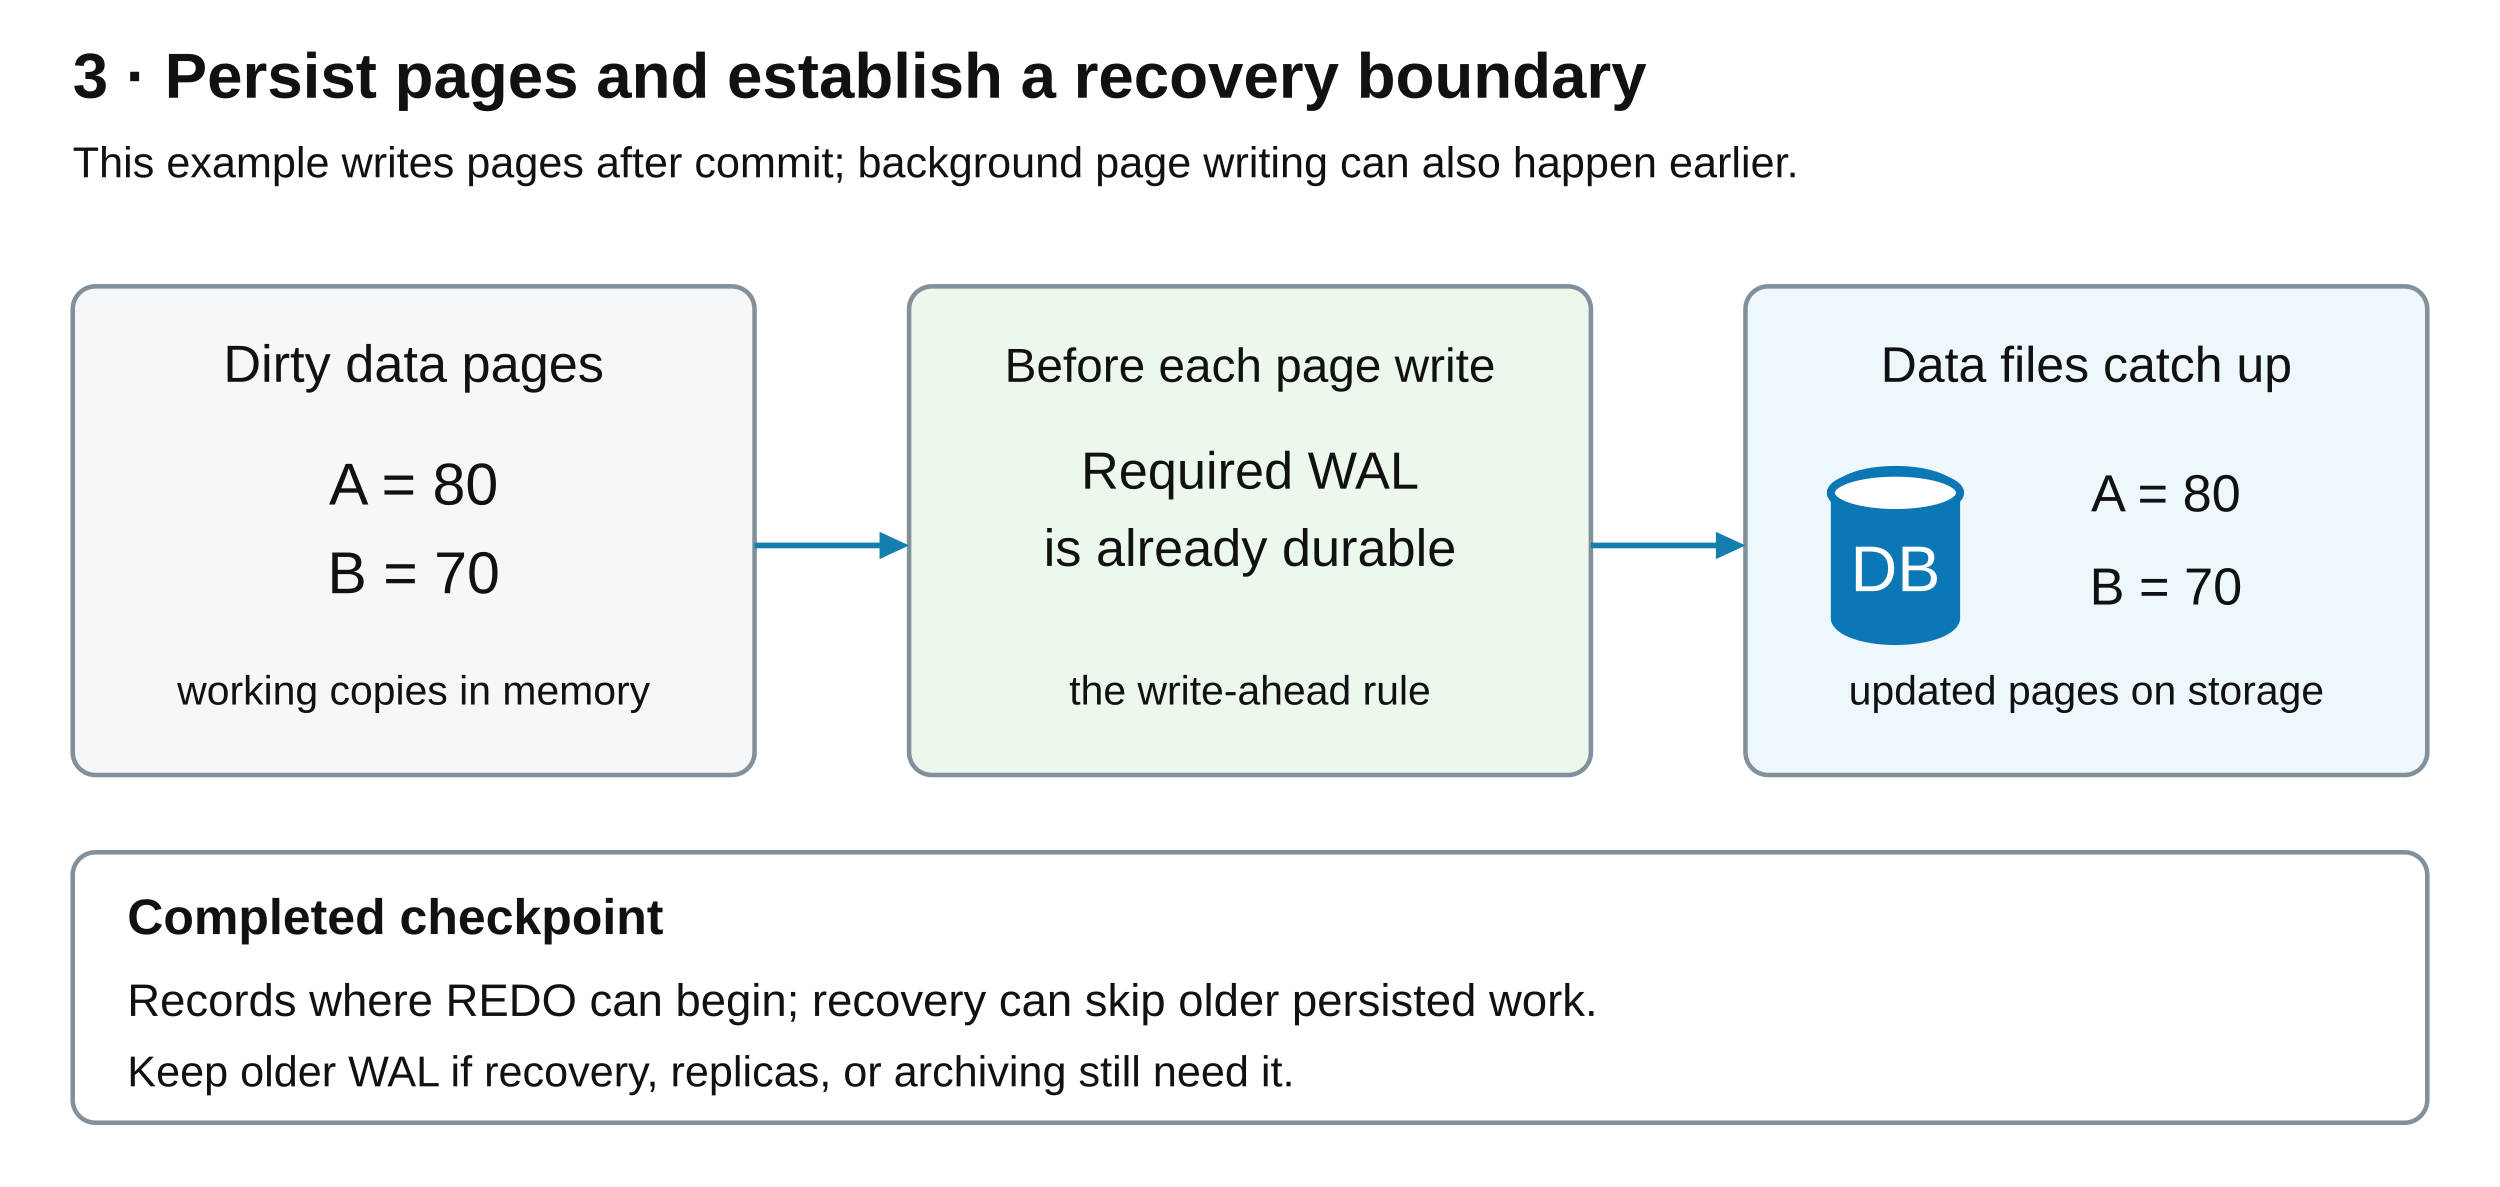
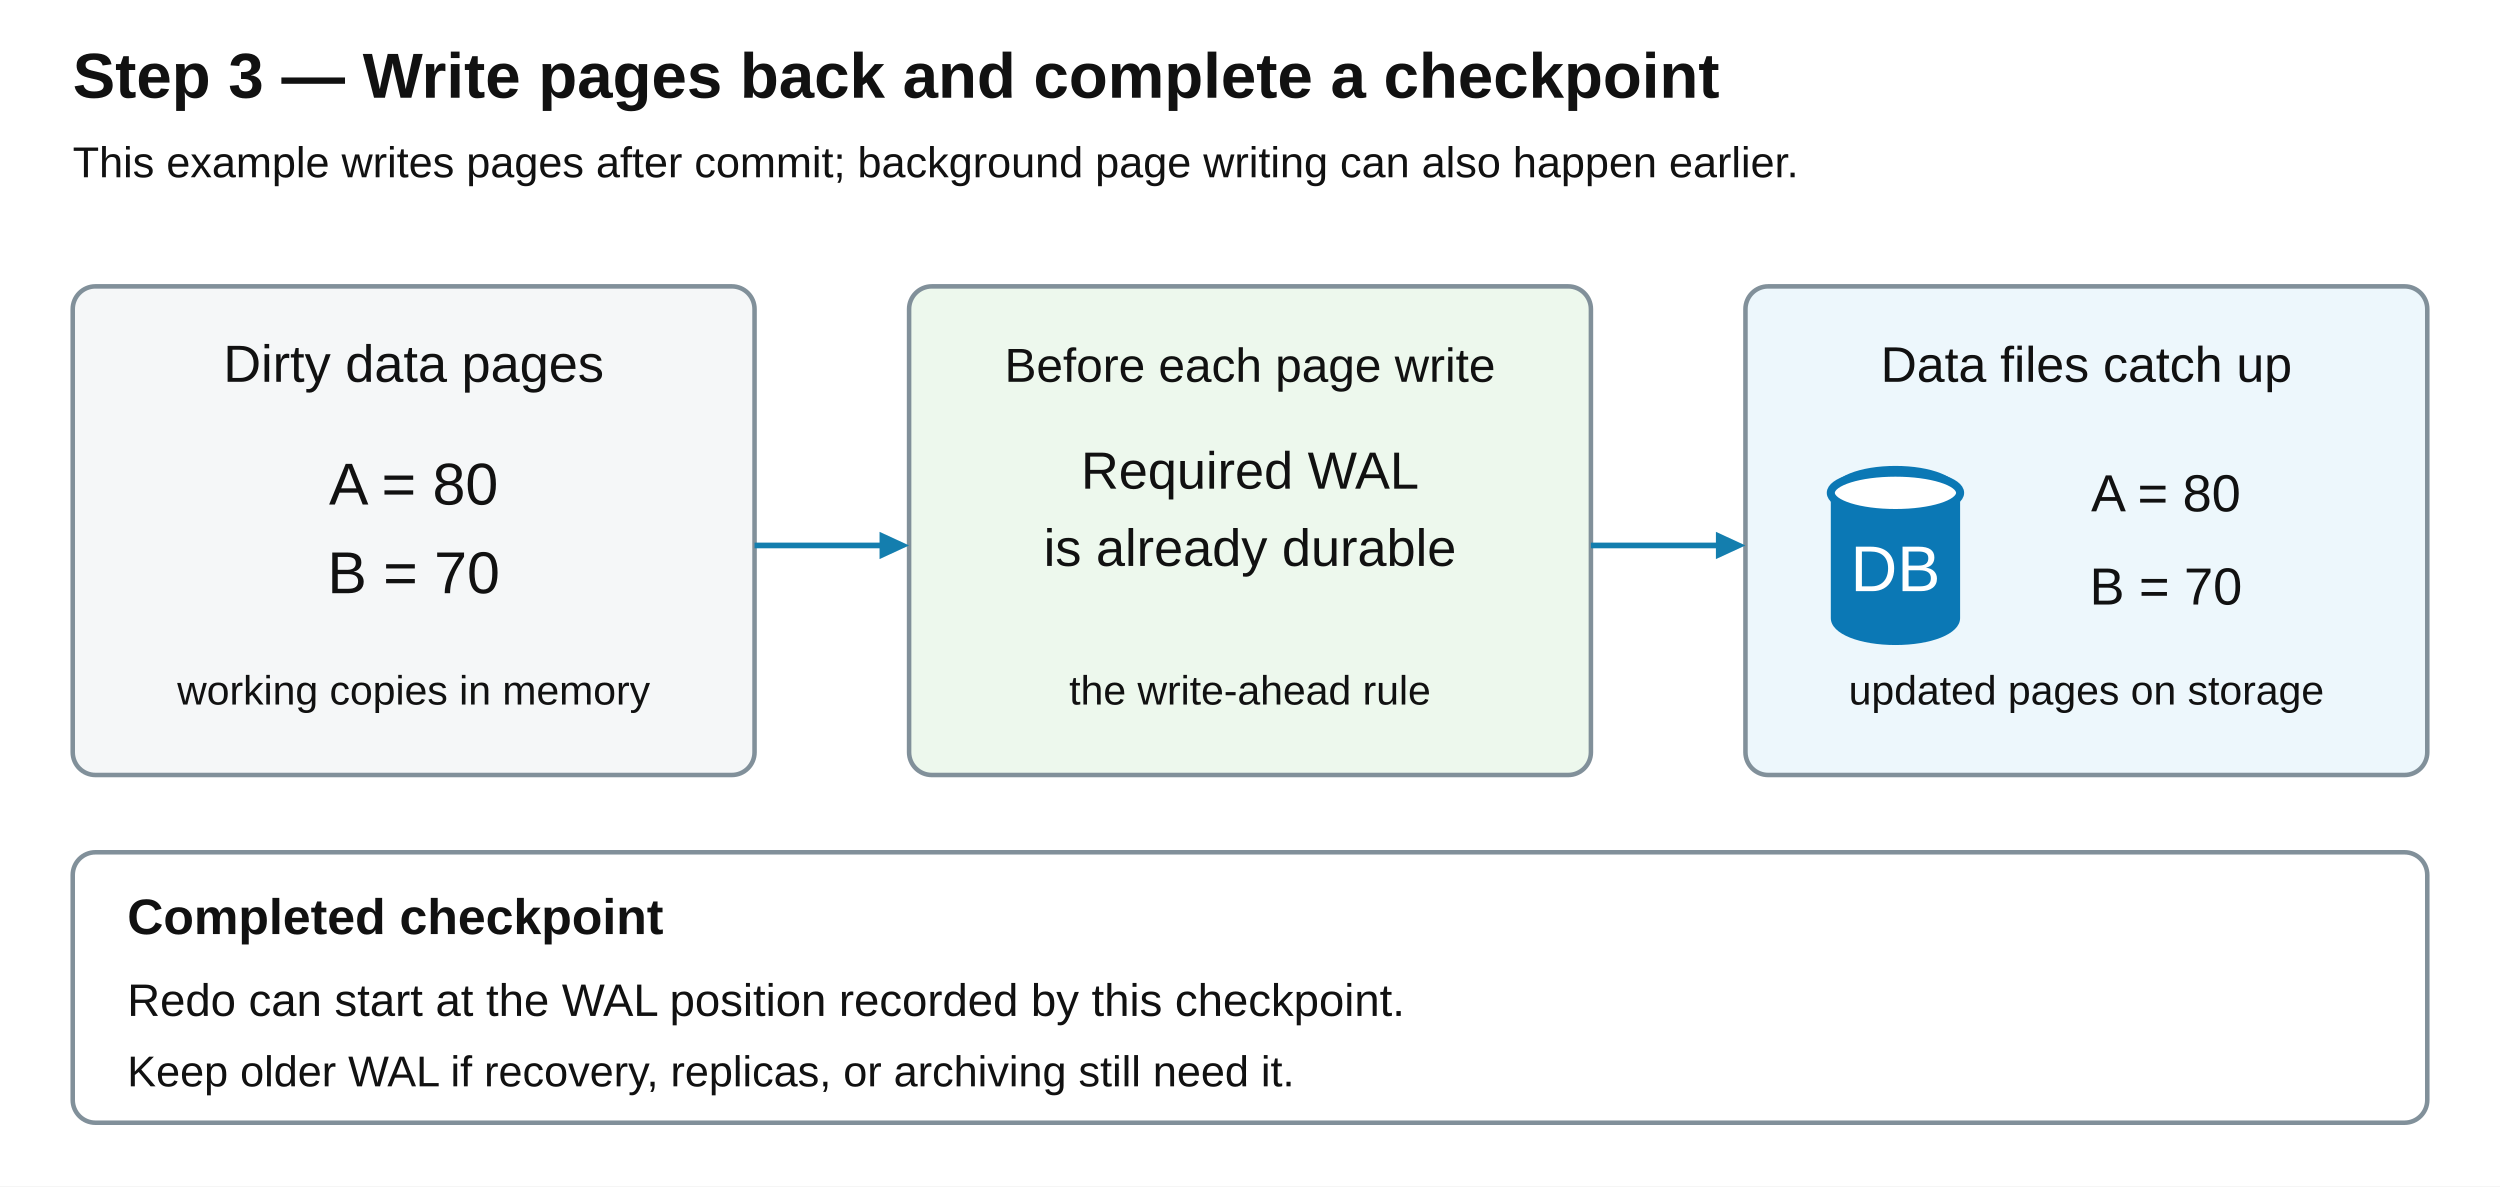
<svg xmlns="http://www.w3.org/2000/svg" width="1100" height="522" viewBox="0 0 1100 522" role="img" aria-labelledby="title desc">
  <defs>
    <style>text{font-family:Arial,Helvetica,sans-serif}</style>
    <symbol id="laptop" viewBox="0 0 110 70">
      <rect x="16" y="4" width="78" height="49" rx="5" fill="white" stroke="#111" stroke-width="5" />
      <path d="M7 58H103L96 66H14Z" fill="#111" />
      <rect x="48" y="59" width="18" height="3" rx="1.5" fill="white" />
    </symbol>
    <symbol id="server" viewBox="0 0 64 112">
      <rect width="64" height="112" rx="7" fill="#63c51b" />
      <path d="M13 18H51M13 82H51M13 96H51" stroke="white" stroke-width="6" />
    </symbol>
    <symbol id="database" viewBox="964 458 108 143">
      <path d="M970 482C970 470 992 462 1018 462S1066 470 1066 482V575C1066 587 1044 595 1018 595S970 587 970 575Z" fill="#0b78b5" />
      <ellipse cx="1018" cy="482" rx="48" ry="15" fill="white" stroke="#0b78b5" stroke-width="6" />
      <text x="1018" y="555" text-anchor="middle" font-family="Arial,Helvetica,sans-serif" font-size="48" fill="white">DB</text>
    </symbol>
  </defs>
  <rect width="1100" height="522" fill="#fff" />
-   <text x="32" y="43" font-size="28" text-anchor="start" fill="#111" font-weight="700">3 · Persist pages and establish a recovery boundary</text>
+   <text x="32" y="43" font-size="28" text-anchor="start" fill="#111" font-weight="700">Step 3 — Write pages back and complete a checkpoint</text>
  <text x="32" y="78" font-size="19" text-anchor="start" fill="#111" font-weight="400">This example writes pages after commit; background page writing can also happen earlier.</text>
  <rect id="dirty" x="32" y="126" width="300" height="215" rx="10" fill="#f5f7f8" stroke="#81909a" stroke-width="2" />
  <text x="182" y="168" font-size="23" text-anchor="middle" fill="#111" font-weight="400">Dirty data pages</text>
  <text x="182" y="222" font-size="26" text-anchor="middle" fill="#111" font-weight="400">A = 80</text>
  <text x="182" y="261" font-size="26" text-anchor="middle" fill="#111" font-weight="400">B = 70</text>
  <text x="182" y="310" font-size="18" text-anchor="middle" fill="#111" font-weight="400">working copies in memory</text>
  <rect id="guard" x="400" y="126" width="300" height="215" rx="10" fill="#edf8ed" stroke="#81909a" stroke-width="2" />
  <text x="550" y="168" font-size="21" text-anchor="middle" fill="#111" font-weight="400">Before each page write</text>
  <text x="550" y="215" font-size="23" text-anchor="middle" fill="#111" font-weight="400">Required WAL</text>
  <text x="550" y="249" font-size="23" text-anchor="middle" fill="#111" font-weight="400">is already durable</text>
  <text x="550" y="310" font-size="18" text-anchor="middle" fill="#111" font-weight="400">the write-ahead rule</text>
  <rect id="files" x="768" y="126" width="300" height="215" rx="10" fill="#edf7fc" stroke="#81909a" stroke-width="2" />
  <text x="918" y="168" font-size="22" text-anchor="middle" fill="#111" font-weight="400">Data files catch up</text>
  <use href="#database" x="802" y="201" width="64" height="88" />
  <text x="953" y="225" font-size="23" text-anchor="middle" fill="#111" font-weight="400">A = 80</text>
  <text x="953" y="266" font-size="23" text-anchor="middle" fill="#111" font-weight="400">B = 70</text>
  <text x="918" y="310" font-size="18" text-anchor="middle" fill="#111" font-weight="400">updated pages on storage</text>
  <path id="page-guard-shaft" data-connector="true" d="M332 240 H391" fill="none" stroke="#147eae" stroke-width="2.5" />
  <polygon id="page-guard-head" points="400,240 387,234 387,246" fill="#147eae" />
  <path id="page-write-shaft" data-connector="true" d="M700 240 H759" fill="none" stroke="#147eae" stroke-width="2.5" />
  <polygon id="page-write-head" points="768,240 755,234 755,246" fill="#147eae" />
  <rect id="checkpoint" x="32" y="375" width="1036" height="119" rx="10" fill="#fff" stroke="#81909a" stroke-width="2" />
  <text x="56" y="411" font-size="22" text-anchor="start" fill="#111" font-weight="700">Completed checkpoint</text>
-   <text x="56" y="447" font-size="20" text-anchor="start" fill="#111" font-weight="400">Records where REDO can begin; recovery can skip older persisted work.</text>
+   <text x="56" y="447" font-size="20" text-anchor="start" fill="#111" font-weight="400">Redo can start at the WAL position recorded by this checkpoint.</text>
  <text x="56" y="478" font-size="19" text-anchor="start" fill="#111" font-weight="400">Keep older WAL if recovery, replicas, or archiving still need it.</text>
</svg>
